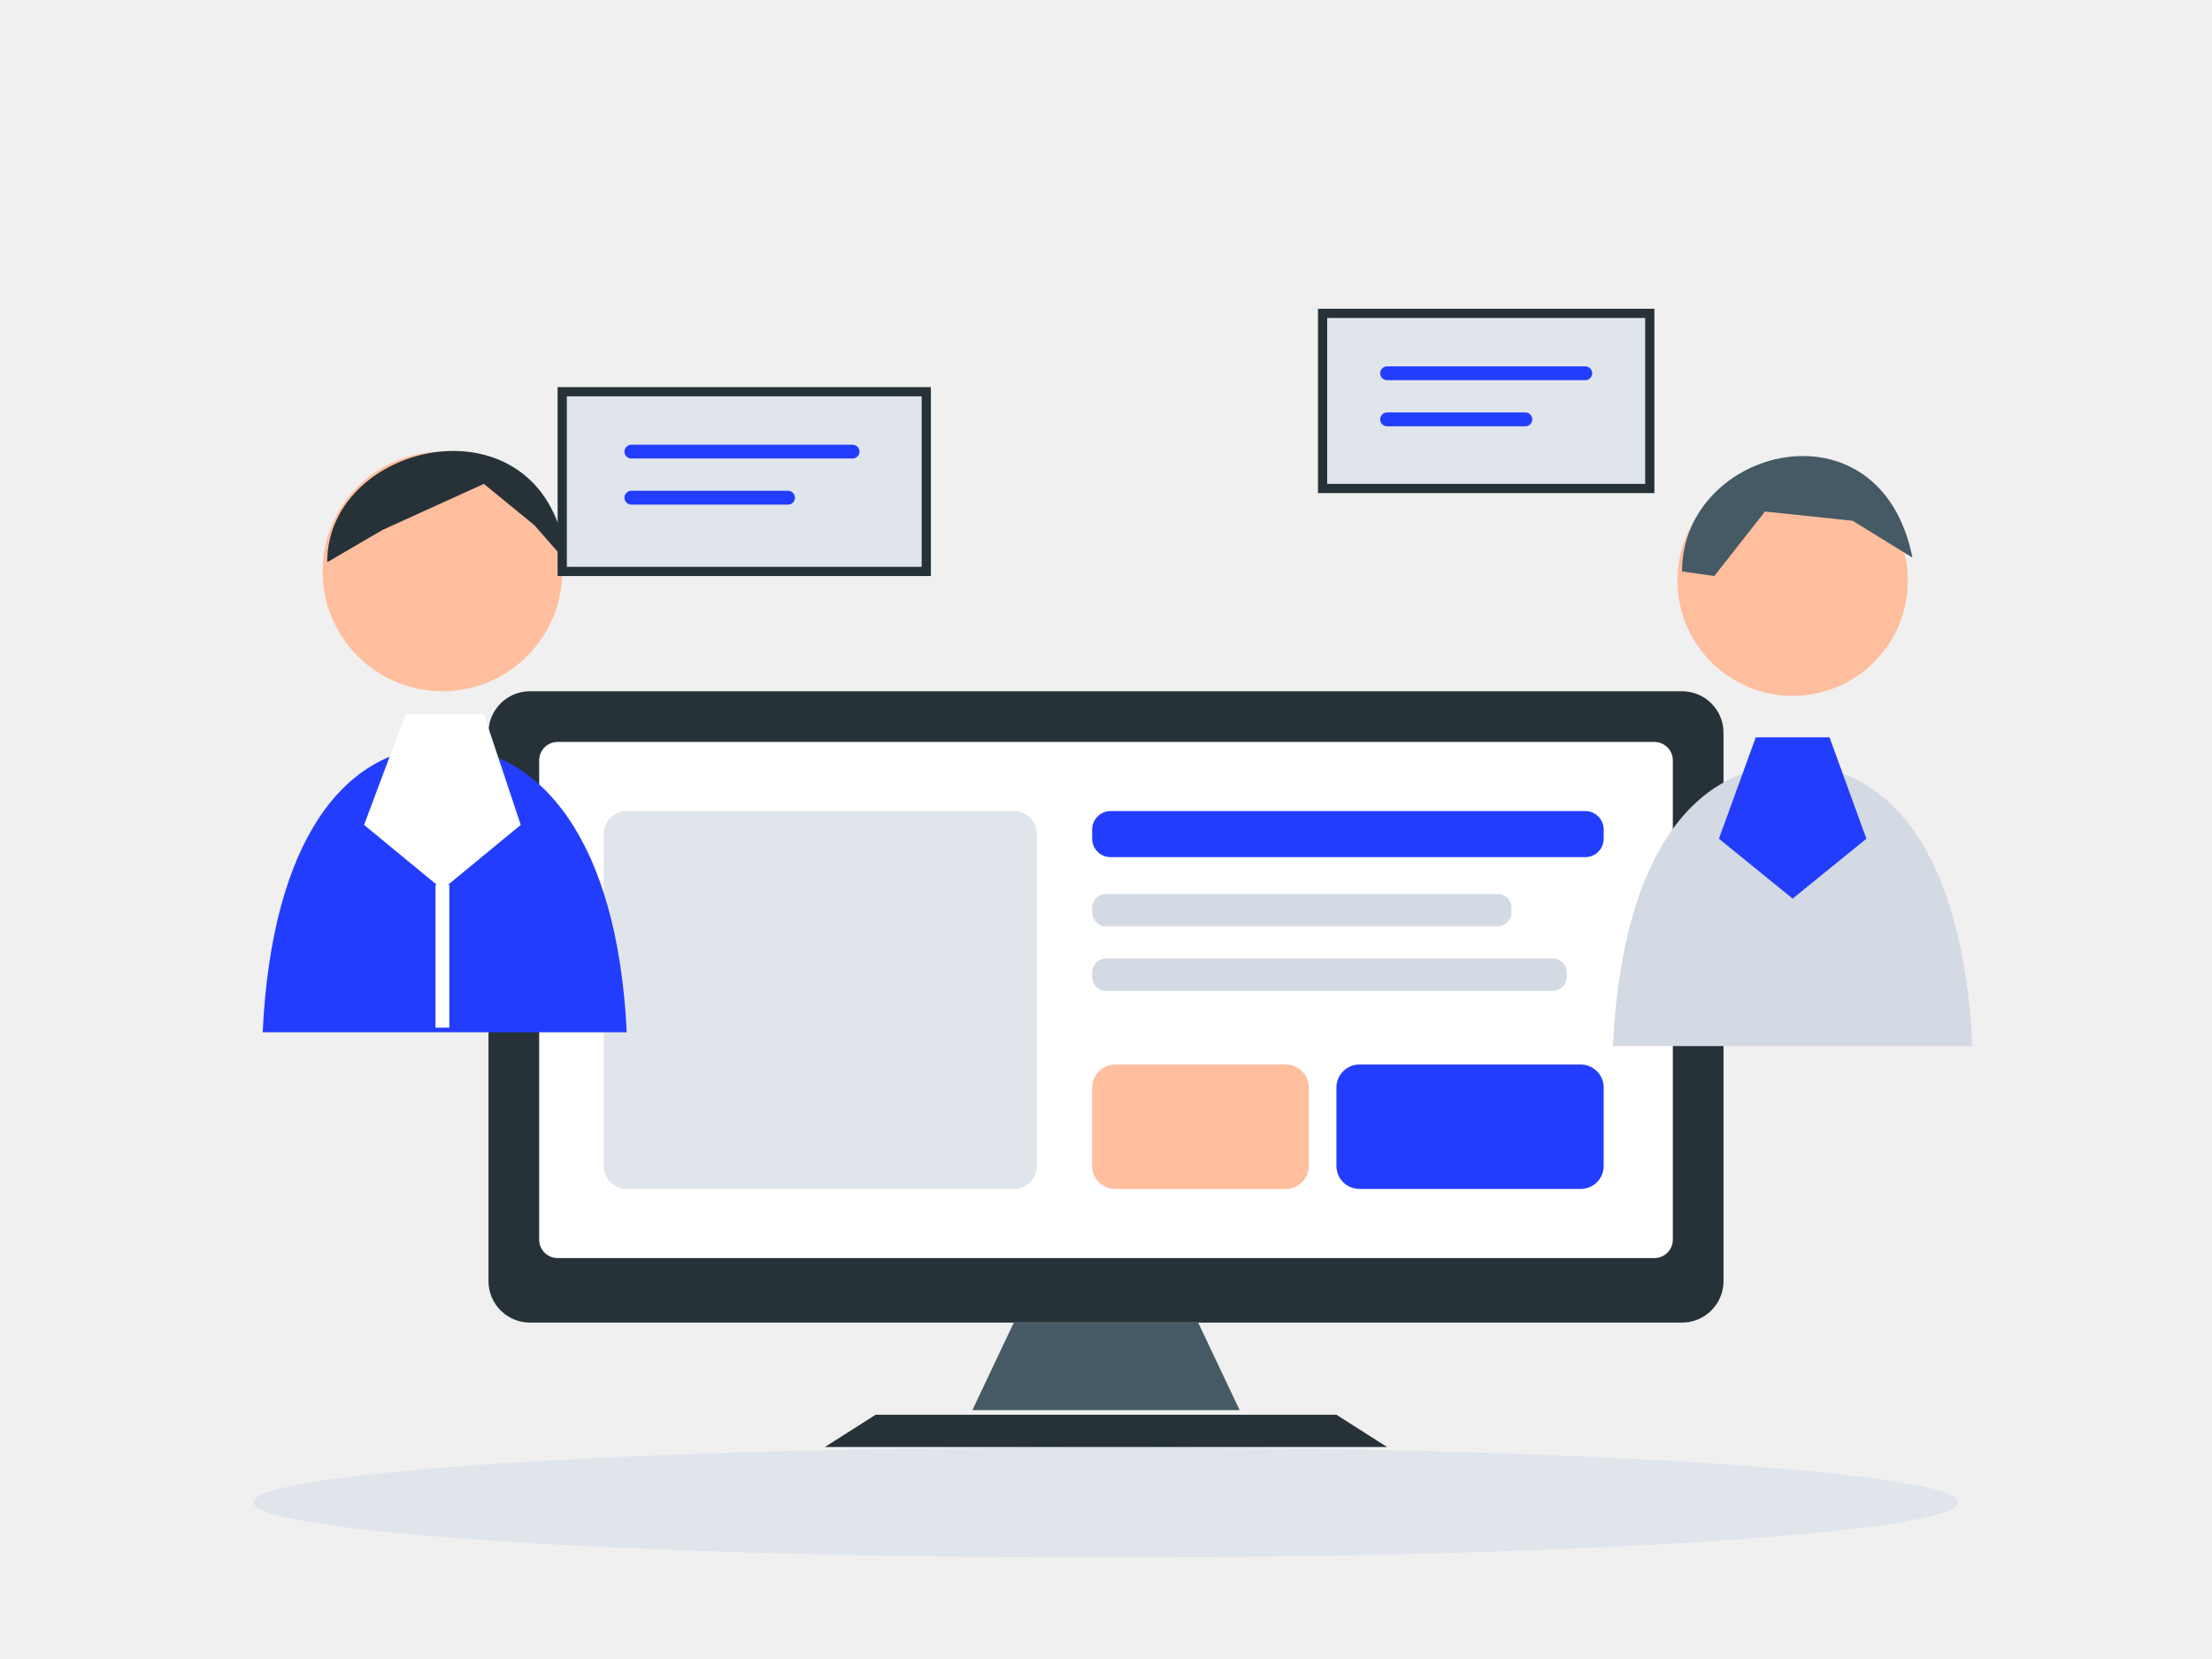
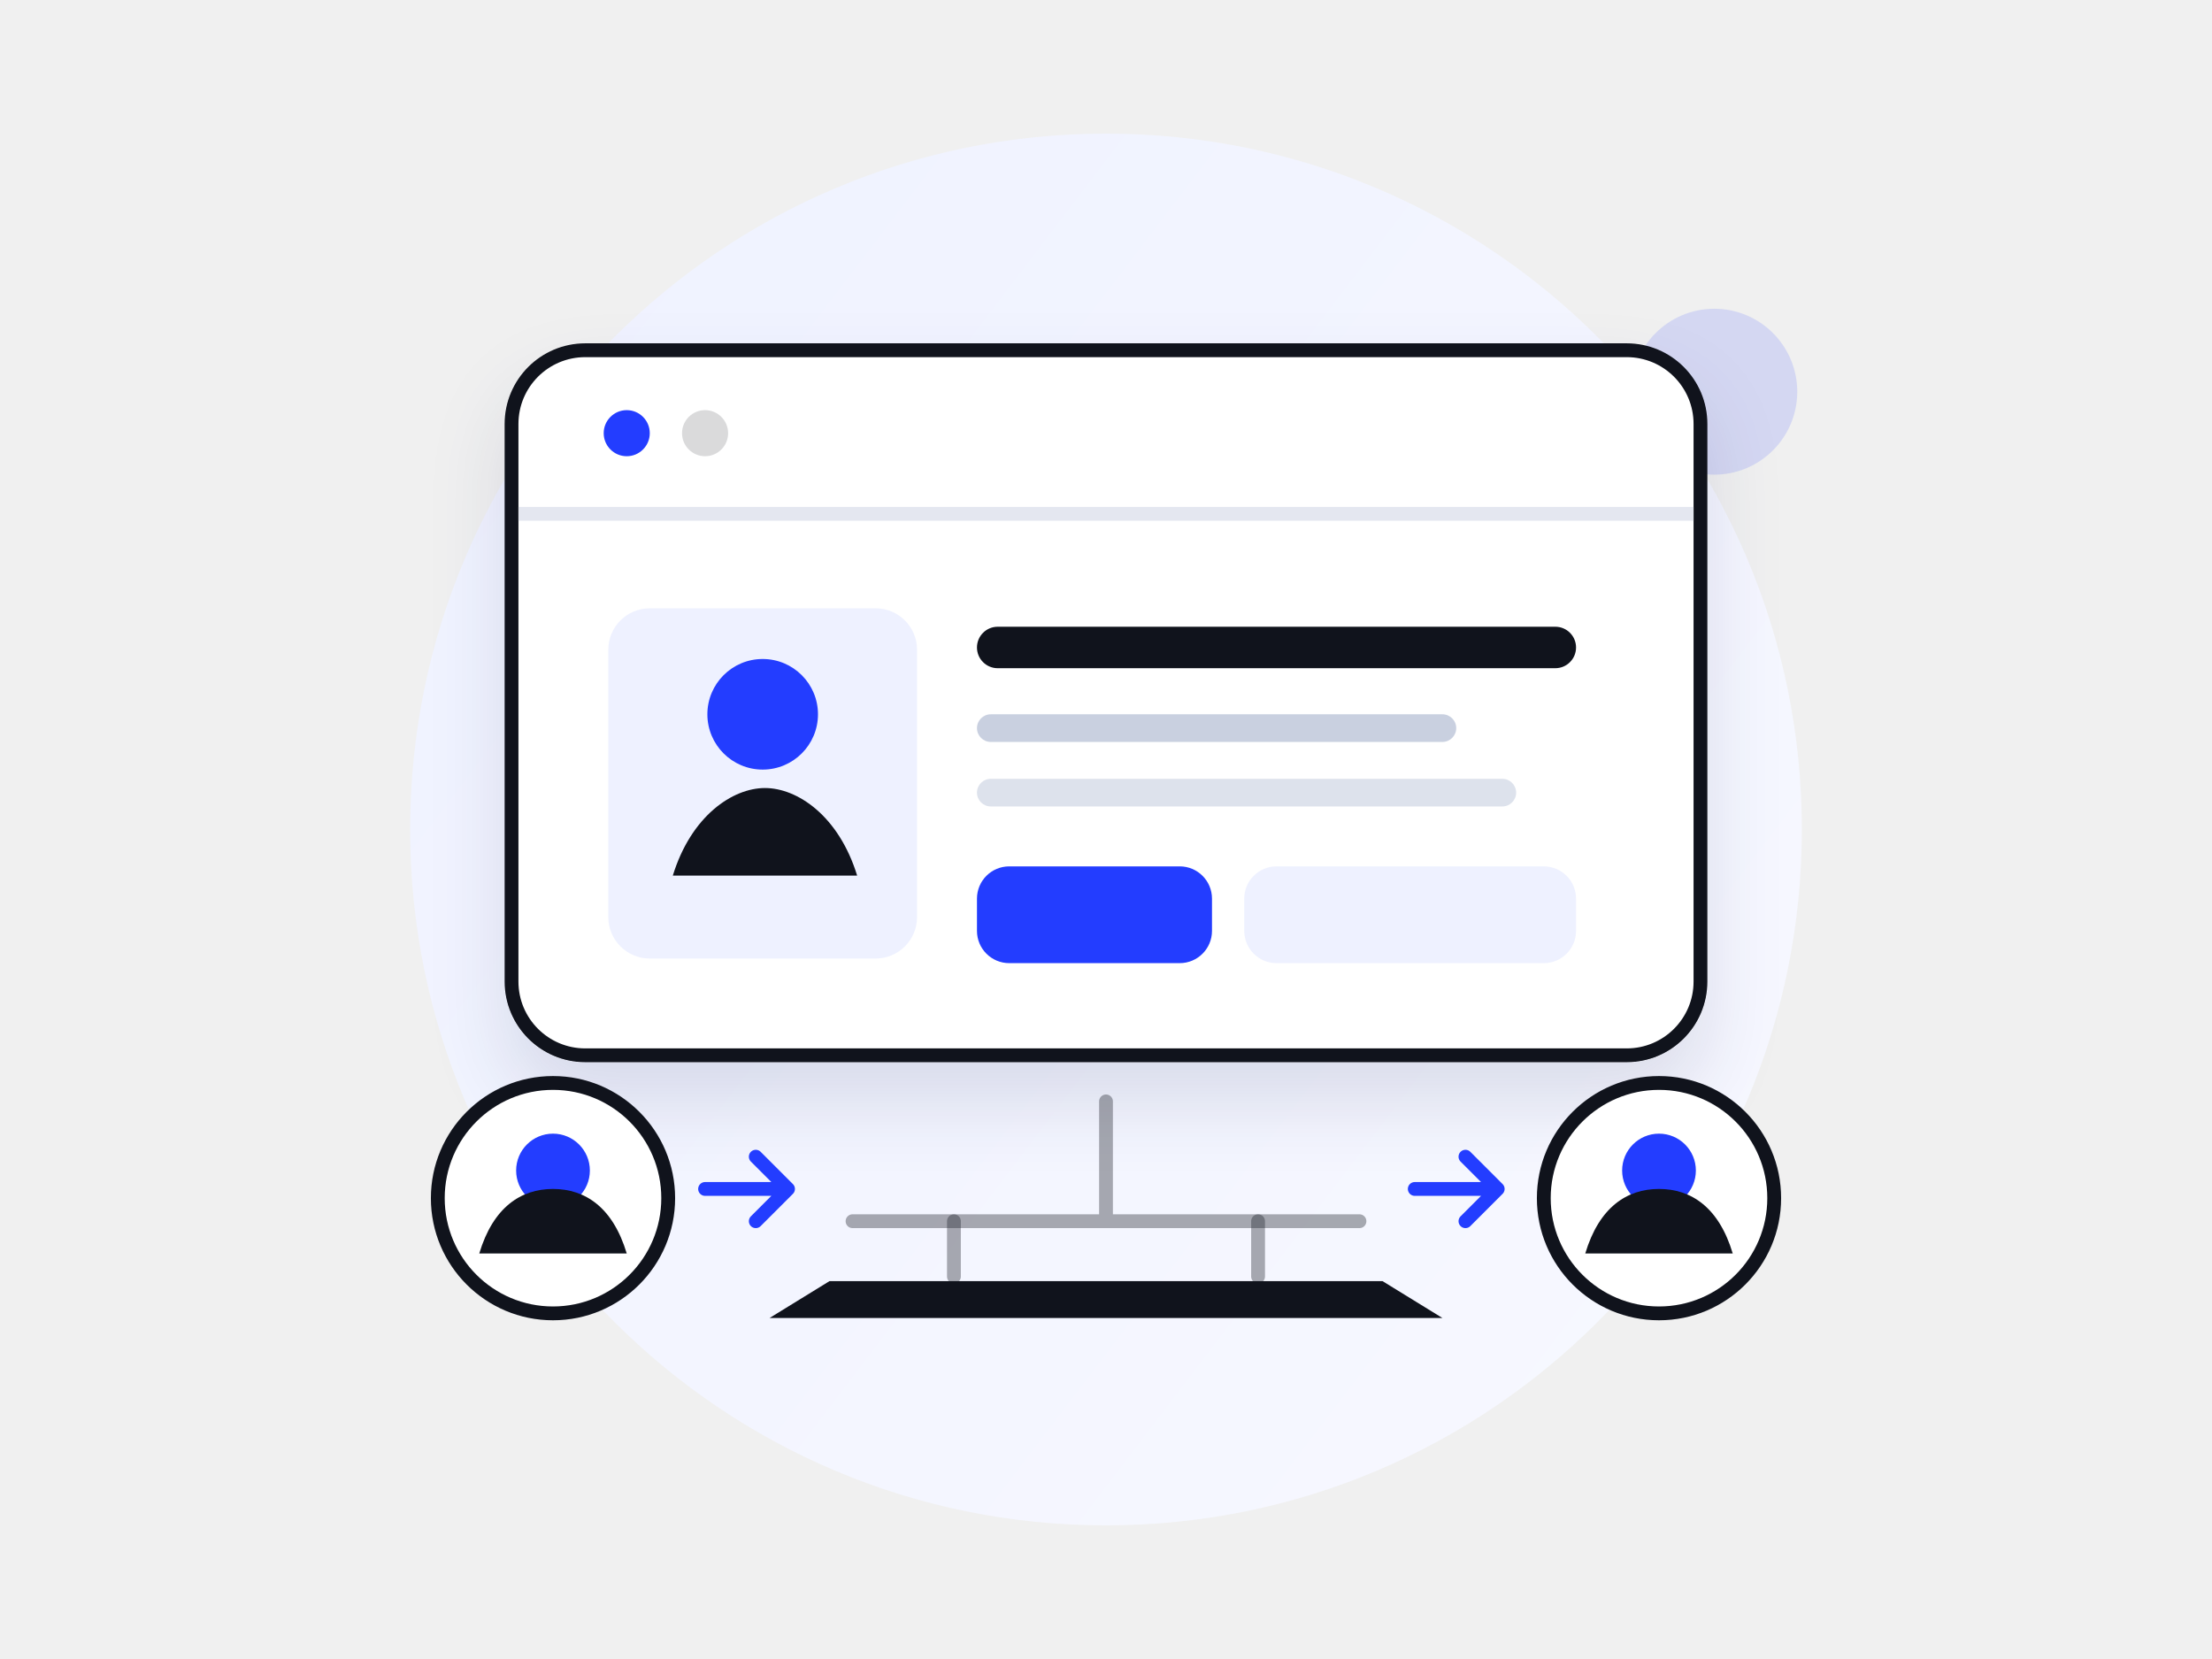
- <svg xmlns="http://www.w3.org/2000/svg" viewBox="0 0 480 360">
-   <ellipse cx="240" cy="326" rx="185" ry="12" fill="#e0e5ec" />
-   <rect x="106" y="150" width="268" height="137" rx="9" fill="#263238" />
-   <rect x="117" y="161" width="246" height="112" rx="4" fill="#fff" />
-   <rect x="131" y="176" width="94" height="82" rx="5" fill="#e0e5ec" />
-   <rect x="237" y="176" width="111" height="10" rx="4" fill="#233dff" />
-   <rect x="237" y="194" width="91" height="7" rx="3" fill="#d4dae3" />
-   <rect x="237" y="208" width="103" height="7" rx="3" fill="#d4dae3" />
-   <rect x="237" y="231" width="47" height="27" rx="5" fill="#ffbe9d" />
-   <rect x="290" y="231" width="58" height="27" rx="5" fill="#233dff" />
-   <path d="M220 287h40l9 19h-58z" fill="#455a64" />
-   <path d="M190 307h100l11 7H179z" fill="#263238" />
-   <g transform="translate(40 91)">
-     <circle cx="56" cy="33" r="26" fill="#ffbe9d" />
-     <path d="M31 31c0-27 48-37 52 0l-7-8-11-9-22 10z" fill="#263238" />
-     <path d="M17 133c2-42 18-62 39-62s38 20 40 62z" fill="#233dff" />
-     <path d="M48 64h17l8 24-17 14-17-14z" fill="#fff" />
-     <path d="M56 101v31" stroke="#fff" stroke-width="3" />
+ <svg xmlns="http://www.w3.org/2000/svg" viewBox="0 0 480 360" fill="none">
+   <defs>
+     <linearGradient id="wash" x1="54" y1="39" x2="424" y2="321" gradientUnits="userSpaceOnUse">
+       <stop stop-color="#EEF1FF" />
+       <stop offset="1" stop-color="#F8F9FF" />
+     </linearGradient>
+     <filter id="shadow" x="94" y="60" width="294" height="194" color-interpolation-filters="sRGB" filterUnits="userSpaceOnUse">
+       <feFlood flood-opacity="0" result="BackgroundImageFix" />
+       <feColorMatrix in="SourceAlpha" values="0 0 0 0 0 0 0 0 0 0 0 0 0 0 0 0 0 0 127 0" result="hardAlpha" />
+       <feOffset dy="9" />
+       <feGaussianBlur stdDeviation="8" />
+       <feComposite in2="hardAlpha" operator="out" />
+       <feColorMatrix values="0 0 0 0 0.075 0 0 0 0 0.11 0 0 0 0 0.34 0 0 0 0.12 0" />
+       <feBlend in2="BackgroundImageFix" result="effect1_dropShadow" />
+       <feBlend in="SourceGraphic" in2="effect1_dropShadow" result="shape" />
+     </filter>
+   </defs>
+   <circle cx="240" cy="180" r="151" fill="url(#wash)" />
+   <circle cx="372" cy="85" r="18" fill="#233DFF" opacity=".14" />
+   <g filter="url(#shadow)">
+     <rect x="111" y="76" width="258" height="153" rx="16" fill="#fff" stroke="#10131C" stroke-width="3" />
+     <path d="M112.5 111.5h255" stroke="#E4E7F0" stroke-width="3" />
+     <circle cx="136" cy="94" r="5" fill="#233DFF" />
+     <circle cx="153" cy="94" r="5" fill="#10131C" opacity=".16" />
+     <rect x="132" y="132" width="67" height="76" rx="9" fill="#EEF1FF" />
+     <circle cx="165.5" cy="155" r="12" fill="#233DFF" />
+     <path d="M146 190c4-13 13-19 20-19s16 6 20 19" fill="#10131C" />
+     <rect x="212" y="136" width="130" height="9" rx="4.5" fill="#10131C" />
+     <rect x="212" y="155" width="104" height="6" rx="3" fill="#C9D0E0" />
+     <rect x="212" y="169" width="117" height="6" rx="3" fill="#DDE2EC" />
+     <rect x="212" y="188" width="51" height="21" rx="7" fill="#233DFF" />
+     <rect x="270" y="188" width="72" height="21" rx="7" fill="#EEF1FF" />
  </g>
-   <g transform="translate(341 95)">
-     <circle cx="48" cy="31" r="25" fill="#ffbe9d" />
-     <path d="M24 29c0-27 43-38 50-3l-13-8-19-2-11 14z" fill="#455a64" />
-     <path d="M9 132c2-42 18-61 39-61s37 19 39 61z" fill="#d4dae3" />
-     <path d="M40 65h16l8 22-16 13-16-13z" fill="#233dff" />
+   <path d="M240 239v26m-55 0h110" stroke="#10131C" stroke-linecap="round" stroke-width="3" opacity=".35" />
+   <path d="M207 265v12m66-12v12" stroke="#10131C" stroke-linecap="round" stroke-width="3" opacity=".35" />
+   <path d="M180 278h120l13 8H167l13-8Z" fill="#10131C" />
+   <g>
+     <circle cx="120" cy="260" r="25" fill="#fff" stroke="#10131C" stroke-width="3" />
+     <circle cx="120" cy="254" r="8" fill="#233DFF" />
+     <path d="M104 272c3-10 9-14 16-14s13 4 16 14" fill="#10131C" />
+     <circle cx="360" cy="260" r="25" fill="#fff" stroke="#10131C" stroke-width="3" />
+     <circle cx="360" cy="254" r="8" fill="#233DFF" />
+     <path d="M344 272c3-10 9-14 16-14s13 4 16 14" fill="#10131C" />
  </g>
-   <path d="M122 85h79v39h-79z" fill="#e0e5ec" stroke="#263238" stroke-width="2" />
-   <path d="M137 98h48m-48 10h34" stroke="#233dff" stroke-width="3" stroke-linecap="round" />
-   <path d="M287 68h71v38h-71z" fill="#e0e5ec" stroke="#263238" stroke-width="2" />
-   <path d="M301 81h43m-43 10h30" stroke="#233dff" stroke-width="3" stroke-linecap="round" />
+   <path d="M153 258h18m-7-7 7 7-7 7m143-7h18m-7-7 7 7-7 7" stroke="#233DFF" stroke-linecap="round" stroke-linejoin="round" stroke-width="3" />
</svg>
